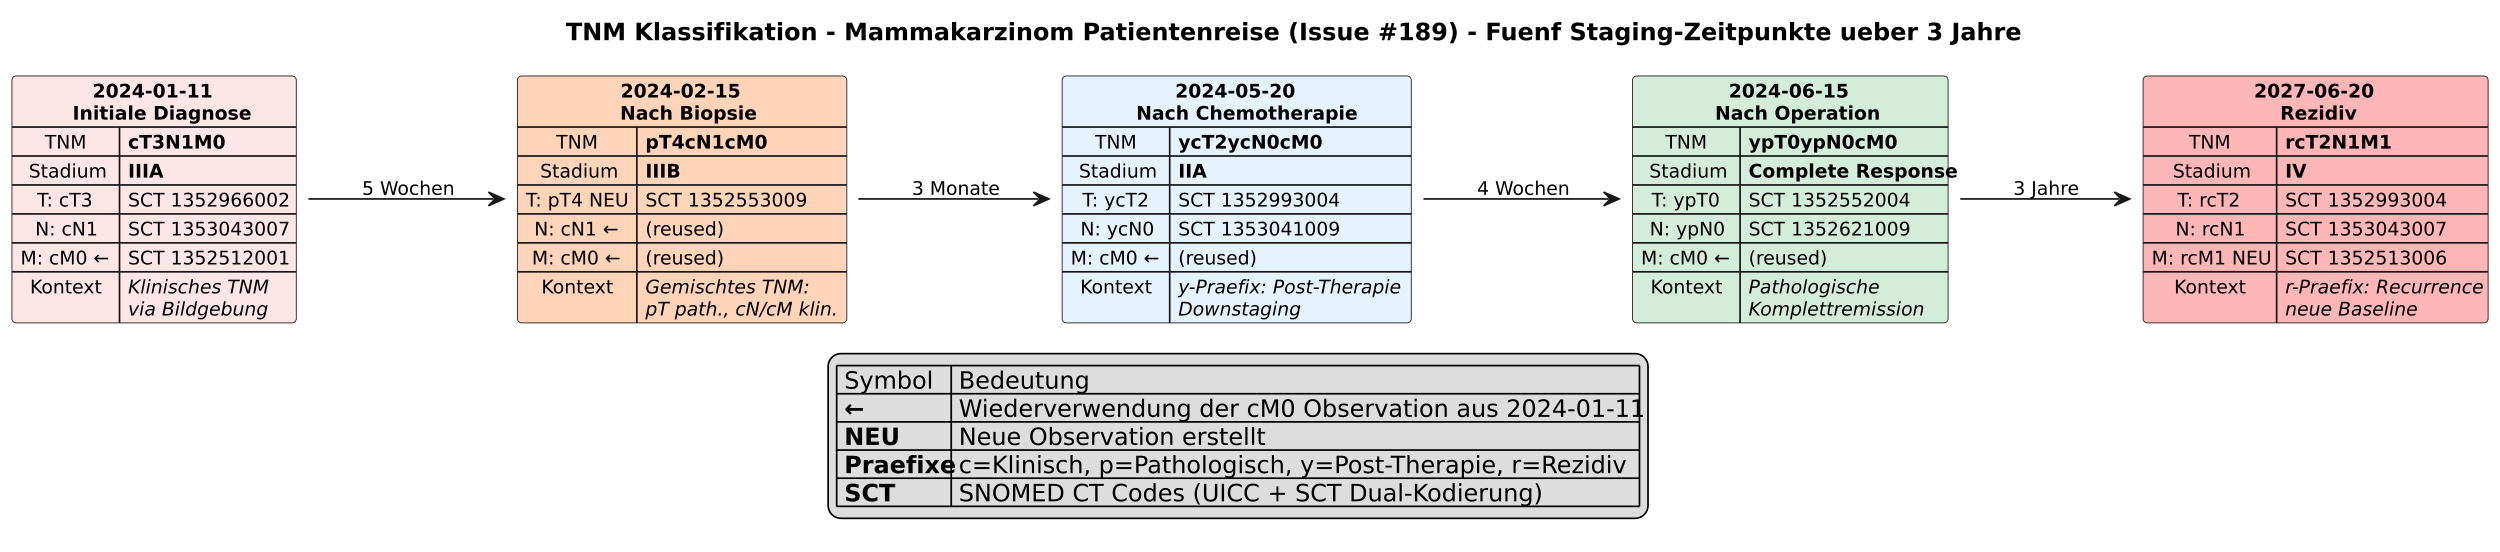
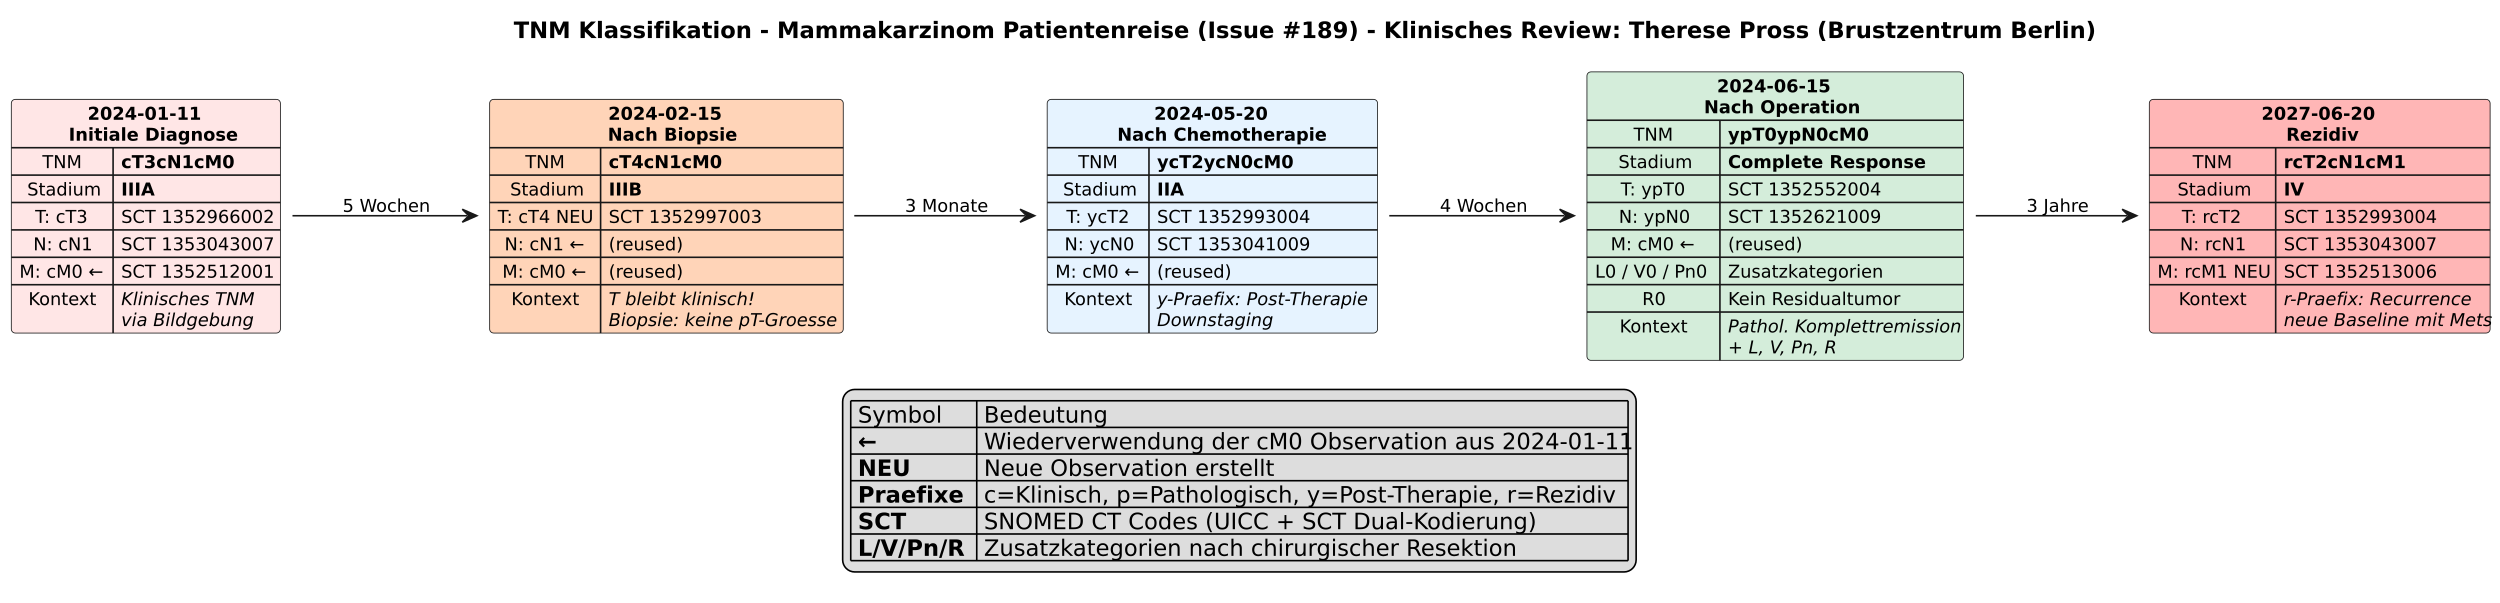
- <svg xmlns="http://www.w3.org/2000/svg" contentStyleType="text/css" data-diagram-type="CLASS" height="323px" preserveAspectRatio="none" style="width:1464px;height:323px;background:#FFFFFF;" version="1.1" viewBox="0 0 1464 323" width="1464px" zoomAndPan="magnify">
+ <svg xmlns="http://www.w3.org/2000/svg" contentStyleType="text/css" data-diagram-type="CLASS" height="373px" preserveAspectRatio="none" style="width:1547px;height:373px;background:#FFFFFF;" version="1.1" viewBox="0 0 1547 373" width="1547px" zoomAndPan="magnify">
  <defs />
  <g>
    <g class="title" data-source-line="15">
-       <text fill="#000000" font-family="'DejaVu Sans'" font-size="14" font-weight="bold" lengthAdjust="spacing" textLength="787.227" x="331.405" y="23.535">TNM Klassifikation - Mammakarzinom Patientenreise (Issue #189) - Fuenf Staging-Zeitpunkte ueber 3 Jahre</text>
+       <text fill="#000000" font-family="'DejaVu Sans'" font-size="14" font-weight="bold" lengthAdjust="spacing" textLength="898.071" x="317.906" y="23.535">TNM Klassifikation - Mammakarzinom Patientenreise (Issue #189) - Klinisches Review: Therese Pross (Brustzentrum Berlin)</text>
    </g>
    <g class="entity" data-entity="TP1" data-source-line="17" data-uid="ent0002" id="entity_TP1">
-       <rect fill="#FFE6E6" height="144.596" rx="2.5" ry="2.5" style="stroke:#181818;stroke-width:0.5;" width="166.507" x="7" y="44.488" />
-       <text fill="#000000" font-family="'DejaVu Sans'" font-size="11" font-weight="bold" lengthAdjust="spacing" textLength="72.102" x="54.203" y="57.123">2024-01-11</text>
-       <text fill="#000000" font-family="'DejaVu Sans'" font-size="11" font-weight="bold" lengthAdjust="spacing" textLength="95.536" x="42.486" y="70.078">Initiale Diagnose</text>
-       <line style="stroke:#181818;stroke-width:1;" x1="7" x2="173.507" y1="74.398" y2="74.398" />
-       <text fill="#000000" font-family="'DejaVu Sans'" font-size="11" lengthAdjust="spacing" textLength="24.557" x="26.212" y="87.033">TNM</text>
-       <text fill="#000000" font-family="'DejaVu Sans'" font-size="11" font-weight="bold" lengthAdjust="spacing" textLength="53.652" x="74.981" y="87.033">cT3N1M0</text>
-       <line style="stroke:#181818;stroke-width:1;" x1="69.981" x2="69.981" y1="74.398" y2="91.353" />
-       <line style="stroke:#181818;stroke-width:1;" x1="7" x2="173.507" y1="91.353" y2="91.353" />
-       <text fill="#000000" font-family="'DejaVu Sans'" font-size="11" lengthAdjust="spacing" textLength="43.312" x="16.834" y="103.988">Stadium</text>
-       <text fill="#000000" font-family="'DejaVu Sans'" font-size="11" font-weight="bold" lengthAdjust="spacing" textLength="19.041" x="74.981" y="103.988">IIIA</text>
-       <line style="stroke:#181818;stroke-width:1;" x1="69.981" x2="69.981" y1="91.353" y2="108.309" />
-       <line style="stroke:#181818;stroke-width:1;" x1="7" x2="173.507" y1="108.309" y2="108.309" />
-       <text fill="#000000" font-family="'DejaVu Sans'" font-size="11" lengthAdjust="spacing" textLength="33.462" x="21.759" y="120.943">T: cT3</text>
-       <text fill="#000000" font-family="'DejaVu Sans'" font-size="11" lengthAdjust="spacing" textLength="93.527" x="74.981" y="120.943">SCT 1352966002</text>
-       <line style="stroke:#181818;stroke-width:1;" x1="69.981" x2="69.981" y1="108.309" y2="125.264" />
-       <line style="stroke:#181818;stroke-width:1;" x1="7" x2="173.507" y1="125.264" y2="125.264" />
-       <text fill="#000000" font-family="'DejaVu Sans'" font-size="11" lengthAdjust="spacing" textLength="35.804" x="20.588" y="137.898">N: cN1</text>
-       <text fill="#000000" font-family="'DejaVu Sans'" font-size="11" lengthAdjust="spacing" textLength="93.527" x="74.981" y="137.898">SCT 1353043007</text>
-       <line style="stroke:#181818;stroke-width:1;" x1="69.981" x2="69.981" y1="125.264" y2="142.219" />
-       <line style="stroke:#181818;stroke-width:1;" x1="7" x2="173.507" y1="142.219" y2="142.219" />
-       <text fill="#000000" font-family="'DejaVu Sans'" font-size="11" lengthAdjust="spacing" textLength="52.98" x="12" y="154.853">M: cM0 ←</text>
-       <text fill="#000000" font-family="'DejaVu Sans'" font-size="11" lengthAdjust="spacing" textLength="93.527" x="74.981" y="154.853">SCT 1352512001</text>
-       <line style="stroke:#181818;stroke-width:1;" x1="69.981" x2="69.981" y1="142.219" y2="159.174" />
-       <line style="stroke:#181818;stroke-width:1;" x1="7" x2="173.507" y1="159.174" y2="159.174" />
-       <text fill="#000000" font-family="'DejaVu Sans'" font-size="11" lengthAdjust="spacing" textLength="41.868" x="17.556" y="171.809">Kontext</text>
-       <text fill="#000000" font-family="'DejaVu Sans'" font-size="11" font-style="italic" lengthAdjust="spacing" textLength="81.388" x="74.981" y="171.809">Klinisches TNM</text>
-       <text fill="#000000" font-family="'DejaVu Sans'" font-size="11" font-style="italic" lengthAdjust="spacing" textLength="78.461" x="74.981" y="184.764">via Bildgebung</text>
-       <line style="stroke:#181818;stroke-width:1;" x1="69.981" x2="69.981" y1="159.174" y2="189.084" />
+       <rect fill="#FFE6E6" height="144.596" rx="2.5" ry="2.5" style="stroke:#181818;stroke-width:0.5;" width="166.507" x="7" y="61.488" />
+       <text fill="#000000" font-family="'DejaVu Sans'" font-size="11" font-weight="bold" lengthAdjust="spacing" textLength="72.102" x="54.203" y="74.123">2024-01-11</text>
+       <text fill="#000000" font-family="'DejaVu Sans'" font-size="11" font-weight="bold" lengthAdjust="spacing" textLength="95.536" x="42.486" y="87.078">Initiale Diagnose</text>
+       <line style="stroke:#181818;stroke-width:1;" x1="7" x2="173.507" y1="91.398" y2="91.398" />
+       <text fill="#000000" font-family="'DejaVu Sans'" font-size="11" lengthAdjust="spacing" textLength="24.557" x="26.212" y="104.033">TNM</text>
+       <text fill="#000000" font-family="'DejaVu Sans'" font-size="11" font-weight="bold" lengthAdjust="spacing" textLength="65.361" x="74.981" y="104.033">cT3cN1cM0</text>
+       <line style="stroke:#181818;stroke-width:1;" x1="69.981" x2="69.981" y1="91.398" y2="108.353" />
+       <line style="stroke:#181818;stroke-width:1;" x1="7" x2="173.507" y1="108.353" y2="108.353" />
+       <text fill="#000000" font-family="'DejaVu Sans'" font-size="11" lengthAdjust="spacing" textLength="43.312" x="16.834" y="120.988">Stadium</text>
+       <text fill="#000000" font-family="'DejaVu Sans'" font-size="11" font-weight="bold" lengthAdjust="spacing" textLength="19.041" x="74.981" y="120.988">IIIA</text>
+       <line style="stroke:#181818;stroke-width:1;" x1="69.981" x2="69.981" y1="108.353" y2="125.309" />
+       <line style="stroke:#181818;stroke-width:1;" x1="7" x2="173.507" y1="125.309" y2="125.309" />
+       <text fill="#000000" font-family="'DejaVu Sans'" font-size="11" lengthAdjust="spacing" textLength="33.462" x="21.759" y="137.943">T: cT3</text>
+       <text fill="#000000" font-family="'DejaVu Sans'" font-size="11" lengthAdjust="spacing" textLength="93.527" x="74.981" y="137.943">SCT 1352966002</text>
+       <line style="stroke:#181818;stroke-width:1;" x1="69.981" x2="69.981" y1="125.309" y2="142.264" />
+       <line style="stroke:#181818;stroke-width:1;" x1="7" x2="173.507" y1="142.264" y2="142.264" />
+       <text fill="#000000" font-family="'DejaVu Sans'" font-size="11" lengthAdjust="spacing" textLength="35.804" x="20.588" y="154.898">N: cN1</text>
+       <text fill="#000000" font-family="'DejaVu Sans'" font-size="11" lengthAdjust="spacing" textLength="93.527" x="74.981" y="154.898">SCT 1353043007</text>
+       <line style="stroke:#181818;stroke-width:1;" x1="69.981" x2="69.981" y1="142.264" y2="159.219" />
+       <line style="stroke:#181818;stroke-width:1;" x1="7" x2="173.507" y1="159.219" y2="159.219" />
+       <text fill="#000000" font-family="'DejaVu Sans'" font-size="11" lengthAdjust="spacing" textLength="52.98" x="12" y="171.853">M: cM0 ←</text>
+       <text fill="#000000" font-family="'DejaVu Sans'" font-size="11" lengthAdjust="spacing" textLength="93.527" x="74.981" y="171.853">SCT 1352512001</text>
+       <line style="stroke:#181818;stroke-width:1;" x1="69.981" x2="69.981" y1="159.219" y2="176.174" />
+       <line style="stroke:#181818;stroke-width:1;" x1="7" x2="173.507" y1="176.174" y2="176.174" />
+       <text fill="#000000" font-family="'DejaVu Sans'" font-size="11" lengthAdjust="spacing" textLength="41.868" x="17.556" y="188.809">Kontext</text>
+       <text fill="#000000" font-family="'DejaVu Sans'" font-size="11" font-style="italic" lengthAdjust="spacing" textLength="81.388" x="74.981" y="188.809">Klinisches TNM</text>
+       <text fill="#000000" font-family="'DejaVu Sans'" font-size="11" font-style="italic" lengthAdjust="spacing" textLength="78.461" x="74.981" y="201.764">via Bildgebung</text>
+       <line style="stroke:#181818;stroke-width:1;" x1="69.981" x2="69.981" y1="176.174" y2="206.084" />
    </g>
    <g class="entity" data-entity="TP2" data-source-line="26" data-uid="ent0003" id="entity_TP2">
-       <rect fill="#FFD4B8" height="144.596" rx="2.5" ry="2.5" style="stroke:#181818;stroke-width:0.5;" width="192.895" x="303" y="44.488" />
-       <text fill="#000000" font-family="'DejaVu Sans'" font-size="11" font-weight="bold" lengthAdjust="spacing" textLength="72.102" x="363.397" y="57.123">2024-02-15</text>
-       <text fill="#000000" font-family="'DejaVu Sans'" font-size="11" font-weight="bold" lengthAdjust="spacing" textLength="72.687" x="363.104" y="70.078">Nach Biopsie</text>
-       <line style="stroke:#181818;stroke-width:1;" x1="303" x2="495.896" y1="74.398" y2="74.398" />
-       <text fill="#000000" font-family="'DejaVu Sans'" font-size="11" lengthAdjust="spacing" textLength="24.557" x="325.692" y="87.033">TNM</text>
-       <text fill="#000000" font-family="'DejaVu Sans'" font-size="11" font-weight="bold" lengthAdjust="spacing" textLength="66.795" x="377.941" y="87.033">pT4cN1cM0</text>
-       <line style="stroke:#181818;stroke-width:1;" x1="372.941" x2="372.941" y1="74.398" y2="91.353" />
-       <line style="stroke:#181818;stroke-width:1;" x1="303" x2="495.896" y1="91.353" y2="91.353" />
-       <text fill="#000000" font-family="'DejaVu Sans'" font-size="11" lengthAdjust="spacing" textLength="43.312" x="316.315" y="103.988">Stadium</text>
-       <text fill="#000000" font-family="'DejaVu Sans'" font-size="11" font-weight="bold" lengthAdjust="spacing" textLength="17.87" x="377.941" y="103.988">IIIB</text>
-       <line style="stroke:#181818;stroke-width:1;" x1="372.941" x2="372.941" y1="91.353" y2="108.309" />
-       <line style="stroke:#181818;stroke-width:1;" x1="303" x2="495.896" y1="108.309" y2="108.309" />
-       <text fill="#000000" font-family="'DejaVu Sans'" font-size="11" lengthAdjust="spacing" textLength="59.941" x="308" y="120.943">T: pT4 NEU</text>
-       <text fill="#000000" font-family="'DejaVu Sans'" font-size="11" lengthAdjust="spacing" textLength="93.527" x="377.941" y="120.943">SCT 1352553009</text>
-       <line style="stroke:#181818;stroke-width:1;" x1="372.941" x2="372.941" y1="108.309" y2="125.264" />
-       <line style="stroke:#181818;stroke-width:1;" x1="303" x2="495.896" y1="125.264" y2="125.264" />
-       <text fill="#000000" font-family="'DejaVu Sans'" font-size="11" lengthAdjust="spacing" textLength="50.284" x="312.829" y="137.898">N: cN1 ←</text>
-       <text fill="#000000" font-family="'DejaVu Sans'" font-size="11" lengthAdjust="spacing" textLength="43.27" x="377.941" y="137.898">(reused)</text>
-       <line style="stroke:#181818;stroke-width:1;" x1="372.941" x2="372.941" y1="125.264" y2="142.219" />
-       <line style="stroke:#181818;stroke-width:1;" x1="303" x2="495.896" y1="142.219" y2="142.219" />
-       <text fill="#000000" font-family="'DejaVu Sans'" font-size="11" lengthAdjust="spacing" textLength="52.98" x="311.481" y="154.853">M: cM0 ←</text>
-       <text fill="#000000" font-family="'DejaVu Sans'" font-size="11" lengthAdjust="spacing" textLength="43.27" x="377.941" y="154.853">(reused)</text>
-       <line style="stroke:#181818;stroke-width:1;" x1="372.941" x2="372.941" y1="142.219" y2="159.174" />
-       <line style="stroke:#181818;stroke-width:1;" x1="303" x2="495.896" y1="159.174" y2="159.174" />
-       <text fill="#000000" font-family="'DejaVu Sans'" font-size="11" lengthAdjust="spacing" textLength="41.868" x="317.037" y="171.809">Kontext</text>
-       <text fill="#000000" font-family="'DejaVu Sans'" font-size="11" font-style="italic" lengthAdjust="spacing" textLength="92.963" x="377.941" y="171.809">Gemischtes TNM:</text>
-       <text fill="#000000" font-family="'DejaVu Sans'" font-size="11" font-style="italic" lengthAdjust="spacing" textLength="112.954" x="377.941" y="184.764">pT path., cN/cM klin.</text>
-       <line style="stroke:#181818;stroke-width:1;" x1="372.941" x2="372.941" y1="159.174" y2="189.084" />
+       <rect fill="#FFD4B8" height="144.596" rx="2.5" ry="2.5" style="stroke:#181818;stroke-width:0.5;" width="218.811" x="303" y="61.488" />
+       <text fill="#000000" font-family="'DejaVu Sans'" font-size="11" font-weight="bold" lengthAdjust="spacing" textLength="72.102" x="376.355" y="74.123">2024-02-15</text>
+       <text fill="#000000" font-family="'DejaVu Sans'" font-size="11" font-weight="bold" lengthAdjust="spacing" textLength="72.687" x="376.062" y="87.078">Nach Biopsie</text>
+       <line style="stroke:#181818;stroke-width:1;" x1="303" x2="521.811" y1="91.398" y2="91.398" />
+       <text fill="#000000" font-family="'DejaVu Sans'" font-size="11" lengthAdjust="spacing" textLength="24.557" x="325.048" y="104.033">TNM</text>
+       <text fill="#000000" font-family="'DejaVu Sans'" font-size="11" font-weight="bold" lengthAdjust="spacing" textLength="65.361" x="376.652" y="104.033">cT4cN1cM0</text>
+       <line style="stroke:#181818;stroke-width:1;" x1="371.652" x2="371.652" y1="91.398" y2="108.353" />
+       <line style="stroke:#181818;stroke-width:1;" x1="303" x2="521.811" y1="108.353" y2="108.353" />
+       <text fill="#000000" font-family="'DejaVu Sans'" font-size="11" lengthAdjust="spacing" textLength="43.312" x="315.67" y="120.988">Stadium</text>
+       <text fill="#000000" font-family="'DejaVu Sans'" font-size="11" font-weight="bold" lengthAdjust="spacing" textLength="17.87" x="376.652" y="120.988">IIIB</text>
+       <line style="stroke:#181818;stroke-width:1;" x1="371.652" x2="371.652" y1="108.353" y2="125.309" />
+       <line style="stroke:#181818;stroke-width:1;" x1="303" x2="521.811" y1="125.309" y2="125.309" />
+       <text fill="#000000" font-family="'DejaVu Sans'" font-size="11" lengthAdjust="spacing" textLength="58.652" x="308" y="137.943">T: cT4 NEU</text>
+       <text fill="#000000" font-family="'DejaVu Sans'" font-size="11" lengthAdjust="spacing" textLength="93.527" x="376.652" y="137.943">SCT 1352997003</text>
+       <line style="stroke:#181818;stroke-width:1;" x1="371.652" x2="371.652" y1="125.309" y2="142.264" />
+       <line style="stroke:#181818;stroke-width:1;" x1="303" x2="521.811" y1="142.264" y2="142.264" />
+       <text fill="#000000" font-family="'DejaVu Sans'" font-size="11" lengthAdjust="spacing" textLength="50.284" x="312.184" y="154.898">N: cN1 ←</text>
+       <text fill="#000000" font-family="'DejaVu Sans'" font-size="11" lengthAdjust="spacing" textLength="43.27" x="376.652" y="154.898">(reused)</text>
+       <line style="stroke:#181818;stroke-width:1;" x1="371.652" x2="371.652" y1="142.264" y2="159.219" />
+       <line style="stroke:#181818;stroke-width:1;" x1="303" x2="521.811" y1="159.219" y2="159.219" />
+       <text fill="#000000" font-family="'DejaVu Sans'" font-size="11" lengthAdjust="spacing" textLength="52.98" x="310.836" y="171.853">M: cM0 ←</text>
+       <text fill="#000000" font-family="'DejaVu Sans'" font-size="11" lengthAdjust="spacing" textLength="43.27" x="376.652" y="171.853">(reused)</text>
+       <line style="stroke:#181818;stroke-width:1;" x1="371.652" x2="371.652" y1="159.219" y2="176.174" />
+       <line style="stroke:#181818;stroke-width:1;" x1="303" x2="521.811" y1="176.174" y2="176.174" />
+       <text fill="#000000" font-family="'DejaVu Sans'" font-size="11" lengthAdjust="spacing" textLength="41.868" x="316.392" y="188.809">Kontext</text>
+       <text fill="#000000" font-family="'DejaVu Sans'" font-size="11" font-style="italic" lengthAdjust="spacing" textLength="88.709" x="376.652" y="188.809">T bleibt klinisch!</text>
+       <text fill="#000000" font-family="'DejaVu Sans'" font-size="11" font-style="italic" lengthAdjust="spacing" textLength="140.159" x="376.652" y="201.764">Biopsie: keine pT-Groesse</text>
+       <line style="stroke:#181818;stroke-width:1;" x1="371.652" x2="371.652" y1="176.174" y2="206.084" />
    </g>
    <g class="entity" data-entity="TP3" data-source-line="35" data-uid="ent0004" id="entity_TP3">
-       <rect fill="#E6F3FF" height="144.596" rx="2.5" ry="2.5" style="stroke:#181818;stroke-width:0.5;" width="204.449" x="622" y="44.488" />
-       <text fill="#000000" font-family="'DejaVu Sans'" font-size="11" font-weight="bold" lengthAdjust="spacing" textLength="72.102" x="688.174" y="57.123">2024-05-20</text>
-       <text fill="#000000" font-family="'DejaVu Sans'" font-size="11" font-weight="bold" lengthAdjust="spacing" textLength="117.729" x="665.36" y="70.078">Nach Chemotherapie</text>
-       <line style="stroke:#181818;stroke-width:1;" x1="622" x2="826.449" y1="74.398" y2="74.398" />
-       <text fill="#000000" font-family="'DejaVu Sans'" font-size="11" lengthAdjust="spacing" textLength="24.557" x="641.212" y="87.033">TNM</text>
-       <text fill="#000000" font-family="'DejaVu Sans'" font-size="11" font-weight="bold" lengthAdjust="spacing" textLength="78.187" x="689.981" y="87.033">ycT2ycN0cM0</text>
-       <line style="stroke:#181818;stroke-width:1;" x1="684.981" x2="684.981" y1="74.398" y2="91.353" />
-       <line style="stroke:#181818;stroke-width:1;" x1="622" x2="826.449" y1="91.353" y2="91.353" />
-       <text fill="#000000" font-family="'DejaVu Sans'" font-size="11" lengthAdjust="spacing" textLength="43.312" x="631.834" y="103.988">Stadium</text>
-       <text fill="#000000" font-family="'DejaVu Sans'" font-size="11" font-weight="bold" lengthAdjust="spacing" textLength="15.394" x="689.981" y="103.988">IIA</text>
-       <line style="stroke:#181818;stroke-width:1;" x1="684.981" x2="684.981" y1="91.353" y2="108.309" />
-       <line style="stroke:#181818;stroke-width:1;" x1="622" x2="826.449" y1="108.309" y2="108.309" />
-       <text fill="#000000" font-family="'DejaVu Sans'" font-size="11" lengthAdjust="spacing" textLength="39.209" x="633.886" y="120.943">T: ycT2</text>
-       <text fill="#000000" font-family="'DejaVu Sans'" font-size="11" lengthAdjust="spacing" textLength="93.527" x="689.981" y="120.943">SCT 1352993004</text>
-       <line style="stroke:#181818;stroke-width:1;" x1="684.981" x2="684.981" y1="108.309" y2="125.264" />
-       <line style="stroke:#181818;stroke-width:1;" x1="622" x2="826.449" y1="125.264" y2="125.264" />
-       <text fill="#000000" font-family="'DejaVu Sans'" font-size="11" lengthAdjust="spacing" textLength="41.551" x="632.715" y="137.898">N: ycN0</text>
-       <text fill="#000000" font-family="'DejaVu Sans'" font-size="11" lengthAdjust="spacing" textLength="93.527" x="689.981" y="137.898">SCT 1353041009</text>
-       <line style="stroke:#181818;stroke-width:1;" x1="684.981" x2="684.981" y1="125.264" y2="142.219" />
-       <line style="stroke:#181818;stroke-width:1;" x1="622" x2="826.449" y1="142.219" y2="142.219" />
-       <text fill="#000000" font-family="'DejaVu Sans'" font-size="11" lengthAdjust="spacing" textLength="52.98" x="627" y="154.853">M: cM0 ←</text>
-       <text fill="#000000" font-family="'DejaVu Sans'" font-size="11" lengthAdjust="spacing" textLength="43.27" x="689.981" y="154.853">(reused)</text>
-       <line style="stroke:#181818;stroke-width:1;" x1="684.981" x2="684.981" y1="142.219" y2="159.174" />
-       <line style="stroke:#181818;stroke-width:1;" x1="622" x2="826.449" y1="159.174" y2="159.174" />
-       <text fill="#000000" font-family="'DejaVu Sans'" font-size="11" lengthAdjust="spacing" textLength="41.868" x="632.556" y="171.809">Kontext</text>
-       <text fill="#000000" font-family="'DejaVu Sans'" font-size="11" font-style="italic" lengthAdjust="spacing" textLength="131.468" x="689.981" y="171.809">y-Praefix: Post-Therapie</text>
-       <text fill="#000000" font-family="'DejaVu Sans'" font-size="11" font-style="italic" lengthAdjust="spacing" textLength="69.819" x="689.981" y="184.764">Downstaging</text>
-       <line style="stroke:#181818;stroke-width:1;" x1="684.981" x2="684.981" y1="159.174" y2="189.084" />
+       <rect fill="#E6F3FF" height="144.596" rx="2.5" ry="2.5" style="stroke:#181818;stroke-width:0.5;" width="204.449" x="648" y="61.488" />
+       <text fill="#000000" font-family="'DejaVu Sans'" font-size="11" font-weight="bold" lengthAdjust="spacing" textLength="72.102" x="714.174" y="74.123">2024-05-20</text>
+       <text fill="#000000" font-family="'DejaVu Sans'" font-size="11" font-weight="bold" lengthAdjust="spacing" textLength="117.729" x="691.36" y="87.078">Nach Chemotherapie</text>
+       <line style="stroke:#181818;stroke-width:1;" x1="648" x2="852.449" y1="91.398" y2="91.398" />
+       <text fill="#000000" font-family="'DejaVu Sans'" font-size="11" lengthAdjust="spacing" textLength="24.557" x="667.212" y="104.033">TNM</text>
+       <text fill="#000000" font-family="'DejaVu Sans'" font-size="11" font-weight="bold" lengthAdjust="spacing" textLength="78.187" x="715.981" y="104.033">ycT2ycN0cM0</text>
+       <line style="stroke:#181818;stroke-width:1;" x1="710.981" x2="710.981" y1="91.398" y2="108.353" />
+       <line style="stroke:#181818;stroke-width:1;" x1="648" x2="852.449" y1="108.353" y2="108.353" />
+       <text fill="#000000" font-family="'DejaVu Sans'" font-size="11" lengthAdjust="spacing" textLength="43.312" x="657.834" y="120.988">Stadium</text>
+       <text fill="#000000" font-family="'DejaVu Sans'" font-size="11" font-weight="bold" lengthAdjust="spacing" textLength="15.394" x="715.981" y="120.988">IIA</text>
+       <line style="stroke:#181818;stroke-width:1;" x1="710.981" x2="710.981" y1="108.353" y2="125.309" />
+       <line style="stroke:#181818;stroke-width:1;" x1="648" x2="852.449" y1="125.309" y2="125.309" />
+       <text fill="#000000" font-family="'DejaVu Sans'" font-size="11" lengthAdjust="spacing" textLength="39.209" x="659.886" y="137.943">T: ycT2</text>
+       <text fill="#000000" font-family="'DejaVu Sans'" font-size="11" lengthAdjust="spacing" textLength="93.527" x="715.981" y="137.943">SCT 1352993004</text>
+       <line style="stroke:#181818;stroke-width:1;" x1="710.981" x2="710.981" y1="125.309" y2="142.264" />
+       <line style="stroke:#181818;stroke-width:1;" x1="648" x2="852.449" y1="142.264" y2="142.264" />
+       <text fill="#000000" font-family="'DejaVu Sans'" font-size="11" lengthAdjust="spacing" textLength="41.551" x="658.715" y="154.898">N: ycN0</text>
+       <text fill="#000000" font-family="'DejaVu Sans'" font-size="11" lengthAdjust="spacing" textLength="93.527" x="715.981" y="154.898">SCT 1353041009</text>
+       <line style="stroke:#181818;stroke-width:1;" x1="710.981" x2="710.981" y1="142.264" y2="159.219" />
+       <line style="stroke:#181818;stroke-width:1;" x1="648" x2="852.449" y1="159.219" y2="159.219" />
+       <text fill="#000000" font-family="'DejaVu Sans'" font-size="11" lengthAdjust="spacing" textLength="52.98" x="653" y="171.853">M: cM0 ←</text>
+       <text fill="#000000" font-family="'DejaVu Sans'" font-size="11" lengthAdjust="spacing" textLength="43.27" x="715.981" y="171.853">(reused)</text>
+       <line style="stroke:#181818;stroke-width:1;" x1="710.981" x2="710.981" y1="159.219" y2="176.174" />
+       <line style="stroke:#181818;stroke-width:1;" x1="648" x2="852.449" y1="176.174" y2="176.174" />
+       <text fill="#000000" font-family="'DejaVu Sans'" font-size="11" lengthAdjust="spacing" textLength="41.868" x="658.556" y="188.809">Kontext</text>
+       <text fill="#000000" font-family="'DejaVu Sans'" font-size="11" font-style="italic" lengthAdjust="spacing" textLength="131.468" x="715.981" y="188.809">y-Praefix: Post-Therapie</text>
+       <text fill="#000000" font-family="'DejaVu Sans'" font-size="11" font-style="italic" lengthAdjust="spacing" textLength="69.819" x="715.981" y="201.764">Downstaging</text>
+       <line style="stroke:#181818;stroke-width:1;" x1="710.981" x2="710.981" y1="176.174" y2="206.084" />
    </g>
    <g class="entity" data-entity="TP4" data-source-line="44" data-uid="ent0005" id="entity_TP4">
-       <rect fill="#D4EDDA" height="144.596" rx="2.5" ry="2.5" style="stroke:#181818;stroke-width:0.5;" width="184.807" x="956" y="44.488" />
-       <text fill="#000000" font-family="'DejaVu Sans'" font-size="11" font-weight="bold" lengthAdjust="spacing" textLength="72.102" x="1012.352" y="57.123">2024-06-15</text>
-       <text fill="#000000" font-family="'DejaVu Sans'" font-size="11" font-weight="bold" lengthAdjust="spacing" textLength="88.166" x="1004.32" y="70.078">Nach Operation</text>
-       <line style="stroke:#181818;stroke-width:1;" x1="956" x2="1140.807" y1="74.398" y2="74.398" />
-       <text fill="#000000" font-family="'DejaVu Sans'" font-size="11" lengthAdjust="spacing" textLength="24.557" x="975.212" y="87.033">TNM</text>
-       <text fill="#000000" font-family="'DejaVu Sans'" font-size="11" font-weight="bold" lengthAdjust="spacing" textLength="81.055" x="1023.981" y="87.033">ypT0ypN0cM0</text>
-       <line style="stroke:#181818;stroke-width:1;" x1="1018.981" x2="1018.981" y1="74.398" y2="91.353" />
-       <line style="stroke:#181818;stroke-width:1;" x1="956" x2="1140.807" y1="91.353" y2="91.353" />
-       <text fill="#000000" font-family="'DejaVu Sans'" font-size="11" lengthAdjust="spacing" textLength="43.312" x="965.834" y="103.988">Stadium</text>
-       <text fill="#000000" font-family="'DejaVu Sans'" font-size="11" font-weight="bold" lengthAdjust="spacing" textLength="111.826" x="1023.981" y="103.988">Complete Response</text>
-       <line style="stroke:#181818;stroke-width:1;" x1="1018.981" x2="1018.981" y1="91.353" y2="108.309" />
-       <line style="stroke:#181818;stroke-width:1;" x1="956" x2="1140.807" y1="108.309" y2="108.309" />
-       <text fill="#000000" font-family="'DejaVu Sans'" font-size="11" lengthAdjust="spacing" textLength="40.498" x="967.241" y="120.943">T: ypT0</text>
-       <text fill="#000000" font-family="'DejaVu Sans'" font-size="11" lengthAdjust="spacing" textLength="93.527" x="1023.981" y="120.943">SCT 1352552004</text>
-       <line style="stroke:#181818;stroke-width:1;" x1="1018.981" x2="1018.981" y1="108.309" y2="125.264" />
-       <line style="stroke:#181818;stroke-width:1;" x1="956" x2="1140.807" y1="125.264" y2="125.264" />
-       <text fill="#000000" font-family="'DejaVu Sans'" font-size="11" lengthAdjust="spacing" textLength="42.84" x="966.07" y="137.898">N: ypN0</text>
-       <text fill="#000000" font-family="'DejaVu Sans'" font-size="11" lengthAdjust="spacing" textLength="93.527" x="1023.981" y="137.898">SCT 1352621009</text>
-       <line style="stroke:#181818;stroke-width:1;" x1="1018.981" x2="1018.981" y1="125.264" y2="142.219" />
-       <line style="stroke:#181818;stroke-width:1;" x1="956" x2="1140.807" y1="142.219" y2="142.219" />
-       <text fill="#000000" font-family="'DejaVu Sans'" font-size="11" lengthAdjust="spacing" textLength="52.98" x="961" y="154.853">M: cM0 ←</text>
-       <text fill="#000000" font-family="'DejaVu Sans'" font-size="11" lengthAdjust="spacing" textLength="43.27" x="1023.981" y="154.853">(reused)</text>
-       <line style="stroke:#181818;stroke-width:1;" x1="1018.981" x2="1018.981" y1="142.219" y2="159.174" />
-       <line style="stroke:#181818;stroke-width:1;" x1="956" x2="1140.807" y1="159.174" y2="159.174" />
-       <text fill="#000000" font-family="'DejaVu Sans'" font-size="11" lengthAdjust="spacing" textLength="41.868" x="966.556" y="171.809">Kontext</text>
-       <text fill="#000000" font-family="'DejaVu Sans'" font-size="11" font-style="italic" lengthAdjust="spacing" textLength="74.024" x="1023.981" y="171.809">Pathologische</text>
-       <text fill="#000000" font-family="'DejaVu Sans'" font-size="11" font-style="italic" lengthAdjust="spacing" textLength="100.724" x="1023.981" y="184.764">Komplettremission</text>
-       <line style="stroke:#181818;stroke-width:1;" x1="1018.981" x2="1018.981" y1="159.174" y2="189.084" />
-     </g>
-     <g class="entity" data-entity="TP5" data-source-line="53" data-uid="ent0006" id="entity_TP5">
-       <rect fill="#FFB6B6" height="144.596" rx="2.5" ry="2.5" style="stroke:#181818;stroke-width:0.5;" width="202.037" x="1255" y="44.488" />
-       <text fill="#000000" font-family="'DejaVu Sans'" font-size="11" font-weight="bold" lengthAdjust="spacing" textLength="72.102" x="1319.968" y="57.123">2027-06-20</text>
-       <text fill="#000000" font-family="'DejaVu Sans'" font-size="11" font-weight="bold" lengthAdjust="spacing" textLength="41.502" x="1335.267" y="70.078">Rezidiv</text>
-       <line style="stroke:#181818;stroke-width:1;" x1="1255" x2="1457.037" y1="74.398" y2="74.398" />
-       <text fill="#000000" font-family="'DejaVu Sans'" font-size="11" lengthAdjust="spacing" textLength="24.557" x="1281.817" y="87.033">TNM</text>
-       <text fill="#000000" font-family="'DejaVu Sans'" font-size="11" font-weight="bold" lengthAdjust="spacing" textLength="58.652" x="1338.191" y="87.033">rcT2N1M1</text>
-       <line style="stroke:#181818;stroke-width:1;" x1="1333.191" x2="1333.191" y1="74.398" y2="91.353" />
-       <line style="stroke:#181818;stroke-width:1;" x1="1255" x2="1457.037" y1="91.353" y2="91.353" />
-       <text fill="#000000" font-family="'DejaVu Sans'" font-size="11" lengthAdjust="spacing" textLength="43.312" x="1272.439" y="103.988">Stadium</text>
-       <text fill="#000000" font-family="'DejaVu Sans'" font-size="11" font-weight="bold" lengthAdjust="spacing" textLength="11.333" x="1338.191" y="103.988">IV</text>
-       <line style="stroke:#181818;stroke-width:1;" x1="1333.191" x2="1333.191" y1="91.353" y2="108.309" />
-       <line style="stroke:#181818;stroke-width:1;" x1="1255" x2="1457.037" y1="108.309" y2="108.309" />
-       <text fill="#000000" font-family="'DejaVu Sans'" font-size="11" lengthAdjust="spacing" textLength="37.963" x="1275.114" y="120.943">T: rcT2</text>
-       <text fill="#000000" font-family="'DejaVu Sans'" font-size="11" lengthAdjust="spacing" textLength="93.527" x="1338.191" y="120.943">SCT 1352993004</text>
-       <line style="stroke:#181818;stroke-width:1;" x1="1333.191" x2="1333.191" y1="108.309" y2="125.264" />
-       <line style="stroke:#181818;stroke-width:1;" x1="1255" x2="1457.037" y1="125.264" y2="125.264" />
-       <text fill="#000000" font-family="'DejaVu Sans'" font-size="11" lengthAdjust="spacing" textLength="40.305" x="1273.943" y="137.898">N: rcN1</text>
-       <text fill="#000000" font-family="'DejaVu Sans'" font-size="11" lengthAdjust="spacing" textLength="93.527" x="1338.191" y="137.898">SCT 1353043007</text>
-       <line style="stroke:#181818;stroke-width:1;" x1="1333.191" x2="1333.191" y1="125.264" y2="142.219" />
-       <line style="stroke:#181818;stroke-width:1;" x1="1255" x2="1457.037" y1="142.219" y2="142.219" />
-       <text fill="#000000" font-family="'DejaVu Sans'" font-size="11" lengthAdjust="spacing" textLength="68.191" x="1260" y="154.853">M: rcM1 NEU</text>
-       <text fill="#000000" font-family="'DejaVu Sans'" font-size="11" lengthAdjust="spacing" textLength="93.527" x="1338.191" y="154.853">SCT 1352513006</text>
-       <line style="stroke:#181818;stroke-width:1;" x1="1333.191" x2="1333.191" y1="142.219" y2="159.174" />
-       <line style="stroke:#181818;stroke-width:1;" x1="1255" x2="1457.037" y1="159.174" y2="159.174" />
-       <text fill="#000000" font-family="'DejaVu Sans'" font-size="11" lengthAdjust="spacing" textLength="41.868" x="1273.162" y="171.809">Kontext</text>
-       <text fill="#000000" font-family="'DejaVu Sans'" font-size="11" font-style="italic" lengthAdjust="spacing" textLength="113.846" x="1338.191" y="171.809">r-Praefix: Recurrence</text>
-       <text fill="#000000" font-family="'DejaVu Sans'" font-size="11" font-style="italic" lengthAdjust="spacing" textLength="72.843" x="1338.191" y="184.764">neue Baseline</text>
-       <line style="stroke:#181818;stroke-width:1;" x1="1333.191" x2="1333.191" y1="159.174" y2="189.084" />
-     </g>
-     <g class="link" data-entity-1="TP1" data-entity-2="TP2" data-source-line="62" data-uid="lnk7" id="link_TP1_TP2">
-       <path codeLine="62" d="M180.62,116.488 C216.46,116.488 251.95,116.488 289.02,116.488" fill="none" id="TP1-to-TP2" style="stroke:#181818;stroke-width:1;" />
-       <polygon fill="#181818" points="295.02,116.488,286.02,112.488,290.02,116.488,286.02,120.488,295.02,116.488" style="stroke:#181818;stroke-width:1;" />
-       <text fill="#000000" font-family="'DejaVu Sans'" font-size="11" lengthAdjust="spacing" textLength="52.019" x="212" y="114.123">5 Wochen</text>
-     </g>
-     <g class="link" data-entity-1="TP2" data-entity-2="TP3" data-source-line="63" data-uid="lnk8" id="link_TP2_TP3">
-       <path codeLine="63" d="M502.64,116.488 C538.2,116.488 572.17,116.488 608.21,116.488" fill="none" id="TP2-to-TP3" style="stroke:#181818;stroke-width:1;" />
-       <polygon fill="#181818" points="614.21,116.488,605.21,112.488,609.21,116.488,605.21,120.488,614.21,116.488" style="stroke:#181818;stroke-width:1;" />
-       <text fill="#000000" font-family="'DejaVu Sans'" font-size="11" lengthAdjust="spacing" textLength="49.812" x="534" y="114.123">3 Monate</text>
-     </g>
-     <g class="link" data-entity-1="TP3" data-entity-2="TP4" data-source-line="64" data-uid="lnk9" id="link_TP3_TP4">
-       <path codeLine="64" d="M833.57,116.488 C870.63,116.488 905.85,116.488 942.11,116.488" fill="none" id="TP3-to-TP4" style="stroke:#181818;stroke-width:1;" />
-       <polygon fill="#181818" points="948.11,116.488,939.11,112.488,943.11,116.488,939.11,120.488,948.11,116.488" style="stroke:#181818;stroke-width:1;" />
-       <text fill="#000000" font-family="'DejaVu Sans'" font-size="11" lengthAdjust="spacing" textLength="52.019" x="865" y="114.123">4 Wochen</text>
-     </g>
-     <g class="link" data-entity-1="TP4" data-entity-2="TP5" data-source-line="65" data-uid="lnk10" id="link_TP4_TP5">
-       <path codeLine="65" d="M1147.93,116.488 C1179.62,116.488 1208.86,116.488 1241.16,116.488" fill="none" id="TP4-to-TP5" style="stroke:#181818;stroke-width:1;" />
-       <polygon fill="#181818" points="1247.16,116.488,1238.16,112.488,1242.16,116.488,1238.16,120.488,1247.16,116.488" style="stroke:#181818;stroke-width:1;" />
-       <text fill="#000000" font-family="'DejaVu Sans'" font-size="11" lengthAdjust="spacing" textLength="37.388" x="1179" y="114.123">3 Jahre</text>
-     </g>
-     <g class="legend" data-source-line="67">
-       <rect fill="#DDDDDD" height="96.441" rx="7.5" ry="7.5" style="stroke:#000000;stroke-width:1;" width="480.114" x="484.961" y="207.084" />
-       <text fill="#000000" font-family="'DejaVu Sans'" font-size="14" lengthAdjust="spacing" textLength="49.383" x="494.391" y="227.619">Symbol</text>
-       <text fill="#000000" font-family="'DejaVu Sans'" font-size="14" lengthAdjust="spacing" textLength="72.495" x="561.465" y="227.619">Bedeutung</text>
-       <text fill="#000000" font-family="'DejaVu Sans'" font-size="14" lengthAdjust="spacing" textLength="4.43" x="489.961" y="244.107"> </text>
-       <text fill="#000000" font-family="'DejaVu Sans'" font-size="14" font-weight="bold" lengthAdjust="spacing" textLength="14" x="494.391" y="244.107">←</text>
-       <text fill="#000000" font-family="'DejaVu Sans'" font-size="14" lengthAdjust="spacing" textLength="4.43" x="508.391" y="244.107"> </text>
-       <text fill="#000000" font-family="'DejaVu Sans'" font-size="14" lengthAdjust="spacing" textLength="394.181" x="561.465" y="244.107">Wiederverwendung der cM0 Observation aus 2024-01-11</text>
-       <text fill="#000000" font-family="'DejaVu Sans'" font-size="14" lengthAdjust="spacing" textLength="4.43" x="489.961" y="260.596"> </text>
-       <text fill="#000000" font-family="'DejaVu Sans'" font-size="14" font-weight="bold" lengthAdjust="spacing" textLength="29.477" x="494.391" y="260.596">NEU</text>
-       <text fill="#000000" font-family="'DejaVu Sans'" font-size="14" lengthAdjust="spacing" textLength="4.43" x="523.868" y="260.596"> </text>
-       <text fill="#000000" font-family="'DejaVu Sans'" font-size="14" lengthAdjust="spacing" textLength="172.423" x="561.465" y="260.596">Neue Observation erstellt</text>
-       <text fill="#000000" font-family="'DejaVu Sans'" font-size="14" lengthAdjust="spacing" textLength="4.43" x="489.961" y="277.084"> </text>
-       <text fill="#000000" font-family="'DejaVu Sans'" font-size="14" font-weight="bold" lengthAdjust="spacing" textLength="58.215" x="494.391" y="277.084">Praefixe</text>
-       <text fill="#000000" font-family="'DejaVu Sans'" font-size="14" lengthAdjust="spacing" textLength="4.43" x="552.606" y="277.084"> </text>
-       <text fill="#000000" font-family="'DejaVu Sans'" font-size="14" lengthAdjust="spacing" textLength="384.597" x="561.465" y="277.084">c=Klinisch, p=Pathologisch, y=Post-Therapie, r=Rezidiv</text>
-       <text fill="#000000" font-family="'DejaVu Sans'" font-size="14" lengthAdjust="spacing" textLength="4.43" x="489.961" y="293.572"> </text>
-       <text fill="#000000" font-family="'DejaVu Sans'" font-size="14" font-weight="bold" lengthAdjust="spacing" textLength="27.631" x="494.391" y="293.572">SCT</text>
-       <text fill="#000000" font-family="'DejaVu Sans'" font-size="14" lengthAdjust="spacing" textLength="4.43" x="522.022" y="293.572"> </text>
-       <text fill="#000000" font-family="'DejaVu Sans'" font-size="14" lengthAdjust="spacing" textLength="334.749" x="561.465" y="293.572">SNOMED CT Codes (UICC + SCT Dual-Kodierung)</text>
-       <line style="stroke:#000000;stroke-width:1;" x1="489.961" x2="960.076" y1="214.084" y2="214.084" />
-       <line style="stroke:#000000;stroke-width:1;" x1="489.961" x2="960.076" y1="230.572" y2="230.572" />
-       <line style="stroke:#000000;stroke-width:1;" x1="489.961" x2="960.076" y1="247.06" y2="247.06" />
-       <line style="stroke:#000000;stroke-width:1;" x1="489.961" x2="960.076" y1="263.549" y2="263.549" />
-       <line style="stroke:#000000;stroke-width:1;" x1="489.961" x2="960.076" y1="280.037" y2="280.037" />
-       <line style="stroke:#000000;stroke-width:1;" x1="489.961" x2="960.076" y1="296.525" y2="296.525" />
-       <line style="stroke:#000000;stroke-width:1;" x1="489.961" x2="489.961" y1="214.084" y2="296.525" />
-       <line style="stroke:#000000;stroke-width:1;" x1="557.036" x2="557.036" y1="214.084" y2="296.525" />
-       <line style="stroke:#000000;stroke-width:1;" x1="960.076" x2="960.076" y1="214.084" y2="296.525" />
+       <rect fill="#D4EDDA" height="178.506" rx="2.5" ry="2.5" style="stroke:#181818;stroke-width:0.5;" width="233.007" x="982" y="44.488" />
+       <text fill="#000000" font-family="'DejaVu Sans'" font-size="11" font-weight="bold" lengthAdjust="spacing" textLength="72.102" x="1062.453" y="57.123">2024-06-15</text>
+       <text fill="#000000" font-family="'DejaVu Sans'" font-size="11" font-weight="bold" lengthAdjust="spacing" textLength="88.166" x="1054.42" y="70.078">Nach Operation</text>
+       <line style="stroke:#181818;stroke-width:1;" x1="982" x2="1215.007" y1="74.398" y2="74.398" />
+       <text fill="#000000" font-family="'DejaVu Sans'" font-size="11" lengthAdjust="spacing" textLength="24.557" x="1010.866" y="87.033">TNM</text>
+       <text fill="#000000" font-family="'DejaVu Sans'" font-size="11" font-weight="bold" lengthAdjust="spacing" textLength="81.055" x="1069.29" y="87.033">ypT0ypN0cM0</text>
+       <line style="stroke:#181818;stroke-width:1;" x1="1064.29" x2="1064.29" y1="74.398" y2="91.353" />
+       <line style="stroke:#181818;stroke-width:1;" x1="982" x2="1215.007" y1="91.353" y2="91.353" />
+       <text fill="#000000" font-family="'DejaVu Sans'" font-size="11" lengthAdjust="spacing" textLength="43.312" x="1001.489" y="103.988">Stadium</text>
+       <text fill="#000000" font-family="'DejaVu Sans'" font-size="11" font-weight="bold" lengthAdjust="spacing" textLength="111.826" x="1069.29" y="103.988">Complete Response</text>
+       <line style="stroke:#181818;stroke-width:1;" x1="1064.29" x2="1064.29" y1="91.353" y2="108.309" />
+       <line style="stroke:#181818;stroke-width:1;" x1="982" x2="1215.007" y1="108.309" y2="108.309" />
+       <text fill="#000000" font-family="'DejaVu Sans'" font-size="11" lengthAdjust="spacing" textLength="40.498" x="1002.896" y="120.943">T: ypT0</text>
+       <text fill="#000000" font-family="'DejaVu Sans'" font-size="11" lengthAdjust="spacing" textLength="93.527" x="1069.29" y="120.943">SCT 1352552004</text>
+       <line style="stroke:#181818;stroke-width:1;" x1="1064.29" x2="1064.29" y1="108.309" y2="125.264" />
+       <line style="stroke:#181818;stroke-width:1;" x1="982" x2="1215.007" y1="125.264" y2="125.264" />
+       <text fill="#000000" font-family="'DejaVu Sans'" font-size="11" lengthAdjust="spacing" textLength="42.84" x="1001.725" y="137.898">N: ypN0</text>
+       <text fill="#000000" font-family="'DejaVu Sans'" font-size="11" lengthAdjust="spacing" textLength="93.527" x="1069.29" y="137.898">SCT 1352621009</text>
+       <line style="stroke:#181818;stroke-width:1;" x1="1064.29" x2="1064.29" y1="125.264" y2="142.219" />
+       <line style="stroke:#181818;stroke-width:1;" x1="982" x2="1215.007" y1="142.219" y2="142.219" />
+       <text fill="#000000" font-family="'DejaVu Sans'" font-size="11" lengthAdjust="spacing" textLength="52.98" x="996.654" y="154.853">M: cM0 ←</text>
+       <text fill="#000000" font-family="'DejaVu Sans'" font-size="11" lengthAdjust="spacing" textLength="43.27" x="1069.29" y="154.853">(reused)</text>
+       <line style="stroke:#181818;stroke-width:1;" x1="1064.29" x2="1064.29" y1="142.219" y2="159.174" />
+       <line style="stroke:#181818;stroke-width:1;" x1="982" x2="1215.007" y1="159.174" y2="159.174" />
+       <text fill="#000000" font-family="'DejaVu Sans'" font-size="11" lengthAdjust="spacing" textLength="72.29" x="987" y="171.809">L0 / V0 / Pn0</text>
+       <text fill="#000000" font-family="'DejaVu Sans'" font-size="11" lengthAdjust="spacing" textLength="92.576" x="1069.29" y="171.809">Zusatzkategorien</text>
+       <line style="stroke:#181818;stroke-width:1;" x1="1064.29" x2="1064.29" y1="159.174" y2="176.129" />
+       <line style="stroke:#181818;stroke-width:1;" x1="982" x2="1215.007" y1="176.129" y2="176.129" />
+       <text fill="#000000" font-family="'DejaVu Sans'" font-size="11" lengthAdjust="spacing" textLength="13.911" x="1016.189" y="188.764">R0</text>
+       <text fill="#000000" font-family="'DejaVu Sans'" font-size="11" lengthAdjust="spacing" textLength="104.14" x="1069.29" y="188.764">Kein Residualtumor</text>
+       <line style="stroke:#181818;stroke-width:1;" x1="1064.29" x2="1064.29" y1="176.129" y2="193.084" />
+       <line style="stroke:#181818;stroke-width:1;" x1="982" x2="1215.007" y1="193.084" y2="193.084" />
+       <text fill="#000000" font-family="'DejaVu Sans'" font-size="11" lengthAdjust="spacing" textLength="41.868" x="1002.211" y="205.719">Kontext</text>
+       <text fill="#000000" font-family="'DejaVu Sans'" font-size="11" font-style="italic" lengthAdjust="spacing" textLength="140.717" x="1069.29" y="205.719">Pathol. Komplettremission</text>
+       <text fill="#000000" font-family="'DejaVu Sans'" font-size="11" font-style="italic" lengthAdjust="spacing" textLength="66.027" x="1069.29" y="218.674">+ L, V, Pn, R</text>
+       <line style="stroke:#181818;stroke-width:1;" x1="1064.29" x2="1064.29" y1="193.084" y2="222.994" />
+     </g>
+     <g class="entity" data-entity="TP5" data-source-line="55" data-uid="ent0006" id="entity_TP5">
+       <rect fill="#FFB6B6" height="144.596" rx="2.5" ry="2.5" style="stroke:#181818;stroke-width:0.5;" width="210.883" x="1330" y="61.488" />
+       <text fill="#000000" font-family="'DejaVu Sans'" font-size="11" font-weight="bold" lengthAdjust="spacing" textLength="72.102" x="1399.391" y="74.123">2027-06-20</text>
+       <text fill="#000000" font-family="'DejaVu Sans'" font-size="11" font-weight="bold" lengthAdjust="spacing" textLength="41.502" x="1414.69" y="87.078">Rezidiv</text>
+       <line style="stroke:#181818;stroke-width:1;" x1="1330" x2="1540.883" y1="91.398" y2="91.398" />
+       <text fill="#000000" font-family="'DejaVu Sans'" font-size="11" lengthAdjust="spacing" textLength="24.557" x="1356.817" y="104.033">TNM</text>
+       <text fill="#000000" font-family="'DejaVu Sans'" font-size="11" font-weight="bold" lengthAdjust="spacing" textLength="70.361" x="1413.191" y="104.033">rcT2cN1cM1</text>
+       <line style="stroke:#181818;stroke-width:1;" x1="1408.191" x2="1408.191" y1="91.398" y2="108.353" />
+       <line style="stroke:#181818;stroke-width:1;" x1="1330" x2="1540.883" y1="108.353" y2="108.353" />
+       <text fill="#000000" font-family="'DejaVu Sans'" font-size="11" lengthAdjust="spacing" textLength="43.312" x="1347.439" y="120.988">Stadium</text>
+       <text fill="#000000" font-family="'DejaVu Sans'" font-size="11" font-weight="bold" lengthAdjust="spacing" textLength="11.333" x="1413.191" y="120.988">IV</text>
+       <line style="stroke:#181818;stroke-width:1;" x1="1408.191" x2="1408.191" y1="108.353" y2="125.309" />
+       <line style="stroke:#181818;stroke-width:1;" x1="1330" x2="1540.883" y1="125.309" y2="125.309" />
+       <text fill="#000000" font-family="'DejaVu Sans'" font-size="11" lengthAdjust="spacing" textLength="37.963" x="1350.114" y="137.943">T: rcT2</text>
+       <text fill="#000000" font-family="'DejaVu Sans'" font-size="11" lengthAdjust="spacing" textLength="93.527" x="1413.191" y="137.943">SCT 1352993004</text>
+       <line style="stroke:#181818;stroke-width:1;" x1="1408.191" x2="1408.191" y1="125.309" y2="142.264" />
+       <line style="stroke:#181818;stroke-width:1;" x1="1330" x2="1540.883" y1="142.264" y2="142.264" />
+       <text fill="#000000" font-family="'DejaVu Sans'" font-size="11" lengthAdjust="spacing" textLength="40.305" x="1348.943" y="154.898">N: rcN1</text>
+       <text fill="#000000" font-family="'DejaVu Sans'" font-size="11" lengthAdjust="spacing" textLength="93.527" x="1413.191" y="154.898">SCT 1353043007</text>
+       <line style="stroke:#181818;stroke-width:1;" x1="1408.191" x2="1408.191" y1="142.264" y2="159.219" />
+       <line style="stroke:#181818;stroke-width:1;" x1="1330" x2="1540.883" y1="159.219" y2="159.219" />
+       <text fill="#000000" font-family="'DejaVu Sans'" font-size="11" lengthAdjust="spacing" textLength="68.191" x="1335" y="171.853">M: rcM1 NEU</text>
+       <text fill="#000000" font-family="'DejaVu Sans'" font-size="11" lengthAdjust="spacing" textLength="93.527" x="1413.191" y="171.853">SCT 1352513006</text>
+       <line style="stroke:#181818;stroke-width:1;" x1="1408.191" x2="1408.191" y1="159.219" y2="176.174" />
+       <line style="stroke:#181818;stroke-width:1;" x1="1330" x2="1540.883" y1="176.174" y2="176.174" />
+       <text fill="#000000" font-family="'DejaVu Sans'" font-size="11" lengthAdjust="spacing" textLength="41.868" x="1348.162" y="188.809">Kontext</text>
+       <text fill="#000000" font-family="'DejaVu Sans'" font-size="11" font-style="italic" lengthAdjust="spacing" textLength="113.846" x="1413.191" y="188.809">r-Praefix: Recurrence</text>
+       <text fill="#000000" font-family="'DejaVu Sans'" font-size="11" font-style="italic" lengthAdjust="spacing" textLength="122.692" x="1413.191" y="201.764">neue Baseline mit Mets</text>
+       <line style="stroke:#181818;stroke-width:1;" x1="1408.191" x2="1408.191" y1="176.174" y2="206.084" />
+     </g>
+     <g class="link" data-entity-1="TP1" data-entity-2="TP2" data-source-line="64" data-uid="lnk7" id="link_TP1_TP2">
+       <path codeLine="64" d="M180.99,133.488 C216.39,133.488 251.49,133.488 289.07,133.488" fill="none" id="TP1-to-TP2" style="stroke:#181818;stroke-width:1;" />
+       <polygon fill="#181818" points="295.07,133.488,286.07,129.488,290.07,133.488,286.07,137.488,295.07,133.488" style="stroke:#181818;stroke-width:1;" />
+       <text fill="#000000" font-family="'DejaVu Sans'" font-size="11" lengthAdjust="spacing" textLength="52.019" x="212" y="131.123">5 Wochen</text>
+     </g>
+     <g class="link" data-entity-1="TP2" data-entity-2="TP3" data-source-line="65" data-uid="lnk8" id="link_TP2_TP3">
+       <path codeLine="65" d="M528.63,133.488 C564.79,133.488 598.55,133.488 634.23,133.488" fill="none" id="TP2-to-TP3" style="stroke:#181818;stroke-width:1;" />
+       <polygon fill="#181818" points="640.23,133.488,631.23,129.488,635.23,133.488,631.23,137.488,640.23,133.488" style="stroke:#181818;stroke-width:1;" />
+       <text fill="#000000" font-family="'DejaVu Sans'" font-size="11" lengthAdjust="spacing" textLength="49.812" x="560" y="131.123">3 Monate</text>
+     </g>
+     <g class="link" data-entity-1="TP3" data-entity-2="TP4" data-source-line="66" data-uid="lnk9" id="link_TP3_TP4">
+       <path codeLine="66" d="M859.68,133.488 C896,133.488 930.74,133.488 968.1,133.488" fill="none" id="TP3-to-TP4" style="stroke:#181818;stroke-width:1;" />
+       <polygon fill="#181818" points="974.1,133.488,965.1,129.488,969.1,133.488,965.1,137.488,974.1,133.488" style="stroke:#181818;stroke-width:1;" />
+       <text fill="#000000" font-family="'DejaVu Sans'" font-size="11" lengthAdjust="spacing" textLength="52.019" x="891" y="131.123">4 Wochen</text>
+     </g>
+     <g class="link" data-entity-1="TP4" data-entity-2="TP5" data-source-line="67" data-uid="lnk10" id="link_TP4_TP5">
+       <path codeLine="67" d="M1222.63,133.488 C1255.23,133.488 1284.24,133.488 1316.2,133.488" fill="none" id="TP4-to-TP5" style="stroke:#181818;stroke-width:1;" />
+       <polygon fill="#181818" points="1322.2,133.488,1313.2,129.488,1317.2,133.488,1313.2,137.488,1322.2,133.488" style="stroke:#181818;stroke-width:1;" />
+       <text fill="#000000" font-family="'DejaVu Sans'" font-size="11" lengthAdjust="spacing" textLength="37.388" x="1254" y="131.123">3 Jahre</text>
+     </g>
+     <g class="legend" data-source-line="69">
+       <rect fill="#DDDDDD" height="112.93" rx="7.5" ry="7.5" style="stroke:#000000;stroke-width:1;" width="491.011" x="521.436" y="240.994" />
+       <text fill="#000000" font-family="'DejaVu Sans'" font-size="14" lengthAdjust="spacing" textLength="49.383" x="530.866" y="261.529">Symbol</text>
+       <text fill="#000000" font-family="'DejaVu Sans'" font-size="14" lengthAdjust="spacing" textLength="72.495" x="608.837" y="261.529">Bedeutung</text>
+       <text fill="#000000" font-family="'DejaVu Sans'" font-size="14" lengthAdjust="spacing" textLength="4.43" x="526.436" y="278.018"> </text>
+       <text fill="#000000" font-family="'DejaVu Sans'" font-size="14" font-weight="bold" lengthAdjust="spacing" textLength="14" x="530.866" y="278.018">←</text>
+       <text fill="#000000" font-family="'DejaVu Sans'" font-size="14" lengthAdjust="spacing" textLength="4.43" x="544.866" y="278.018"> </text>
+       <text fill="#000000" font-family="'DejaVu Sans'" font-size="14" lengthAdjust="spacing" textLength="394.181" x="608.837" y="278.018">Wiederverwendung der cM0 Observation aus 2024-01-11</text>
+       <text fill="#000000" font-family="'DejaVu Sans'" font-size="14" lengthAdjust="spacing" textLength="4.43" x="526.436" y="294.506"> </text>
+       <text fill="#000000" font-family="'DejaVu Sans'" font-size="14" font-weight="bold" lengthAdjust="spacing" textLength="29.477" x="530.866" y="294.506">NEU</text>
+       <text fill="#000000" font-family="'DejaVu Sans'" font-size="14" lengthAdjust="spacing" textLength="4.43" x="560.342" y="294.506"> </text>
+       <text fill="#000000" font-family="'DejaVu Sans'" font-size="14" lengthAdjust="spacing" textLength="172.423" x="608.837" y="294.506">Neue Observation erstellt</text>
+       <text fill="#000000" font-family="'DejaVu Sans'" font-size="14" lengthAdjust="spacing" textLength="4.43" x="526.436" y="310.994"> </text>
+       <text fill="#000000" font-family="'DejaVu Sans'" font-size="14" font-weight="bold" lengthAdjust="spacing" textLength="58.215" x="530.866" y="310.994">Praefixe</text>
+       <text fill="#000000" font-family="'DejaVu Sans'" font-size="14" lengthAdjust="spacing" textLength="4.43" x="589.081" y="310.994"> </text>
+       <text fill="#000000" font-family="'DejaVu Sans'" font-size="14" lengthAdjust="spacing" textLength="384.597" x="608.837" y="310.994">c=Klinisch, p=Pathologisch, y=Post-Therapie, r=Rezidiv</text>
+       <text fill="#000000" font-family="'DejaVu Sans'" font-size="14" lengthAdjust="spacing" textLength="4.43" x="526.436" y="327.482"> </text>
+       <text fill="#000000" font-family="'DejaVu Sans'" font-size="14" font-weight="bold" lengthAdjust="spacing" textLength="27.631" x="530.866" y="327.482">SCT</text>
+       <text fill="#000000" font-family="'DejaVu Sans'" font-size="14" lengthAdjust="spacing" textLength="4.43" x="558.497" y="327.482"> </text>
+       <text fill="#000000" font-family="'DejaVu Sans'" font-size="14" lengthAdjust="spacing" textLength="334.749" x="608.837" y="327.482">SNOMED CT Codes (UICC + SCT Dual-Kodierung)</text>
+       <text fill="#000000" font-family="'DejaVu Sans'" font-size="14" lengthAdjust="spacing" textLength="4.43" x="526.436" y="343.971"> </text>
+       <text fill="#000000" font-family="'DejaVu Sans'" font-size="14" font-weight="bold" lengthAdjust="spacing" textLength="69.111" x="530.866" y="343.971">L/V/Pn/R</text>
+       <text fill="#000000" font-family="'DejaVu Sans'" font-size="14" lengthAdjust="spacing" textLength="4.43" x="599.977" y="343.971"> </text>
+       <text fill="#000000" font-family="'DejaVu Sans'" font-size="14" lengthAdjust="spacing" textLength="319.088" x="608.837" y="343.971">Zusatzkategorien nach chirurgischer Resektion</text>
+       <line style="stroke:#000000;stroke-width:1;" x1="526.436" x2="1007.447" y1="247.994" y2="247.994" />
+       <line style="stroke:#000000;stroke-width:1;" x1="526.436" x2="1007.447" y1="264.482" y2="264.482" />
+       <line style="stroke:#000000;stroke-width:1;" x1="526.436" x2="1007.447" y1="280.971" y2="280.971" />
+       <line style="stroke:#000000;stroke-width:1;" x1="526.436" x2="1007.447" y1="297.459" y2="297.459" />
+       <line style="stroke:#000000;stroke-width:1;" x1="526.436" x2="1007.447" y1="313.947" y2="313.947" />
+       <line style="stroke:#000000;stroke-width:1;" x1="526.436" x2="1007.447" y1="330.435" y2="330.435" />
+       <line style="stroke:#000000;stroke-width:1;" x1="526.436" x2="1007.447" y1="346.924" y2="346.924" />
+       <line style="stroke:#000000;stroke-width:1;" x1="526.436" x2="526.436" y1="247.994" y2="346.924" />
+       <line style="stroke:#000000;stroke-width:1;" x1="604.407" x2="604.407" y1="247.994" y2="346.924" />
+       <line style="stroke:#000000;stroke-width:1;" x1="1007.447" x2="1007.447" y1="247.994" y2="346.924" />
    </g>
  </g>
</svg>
